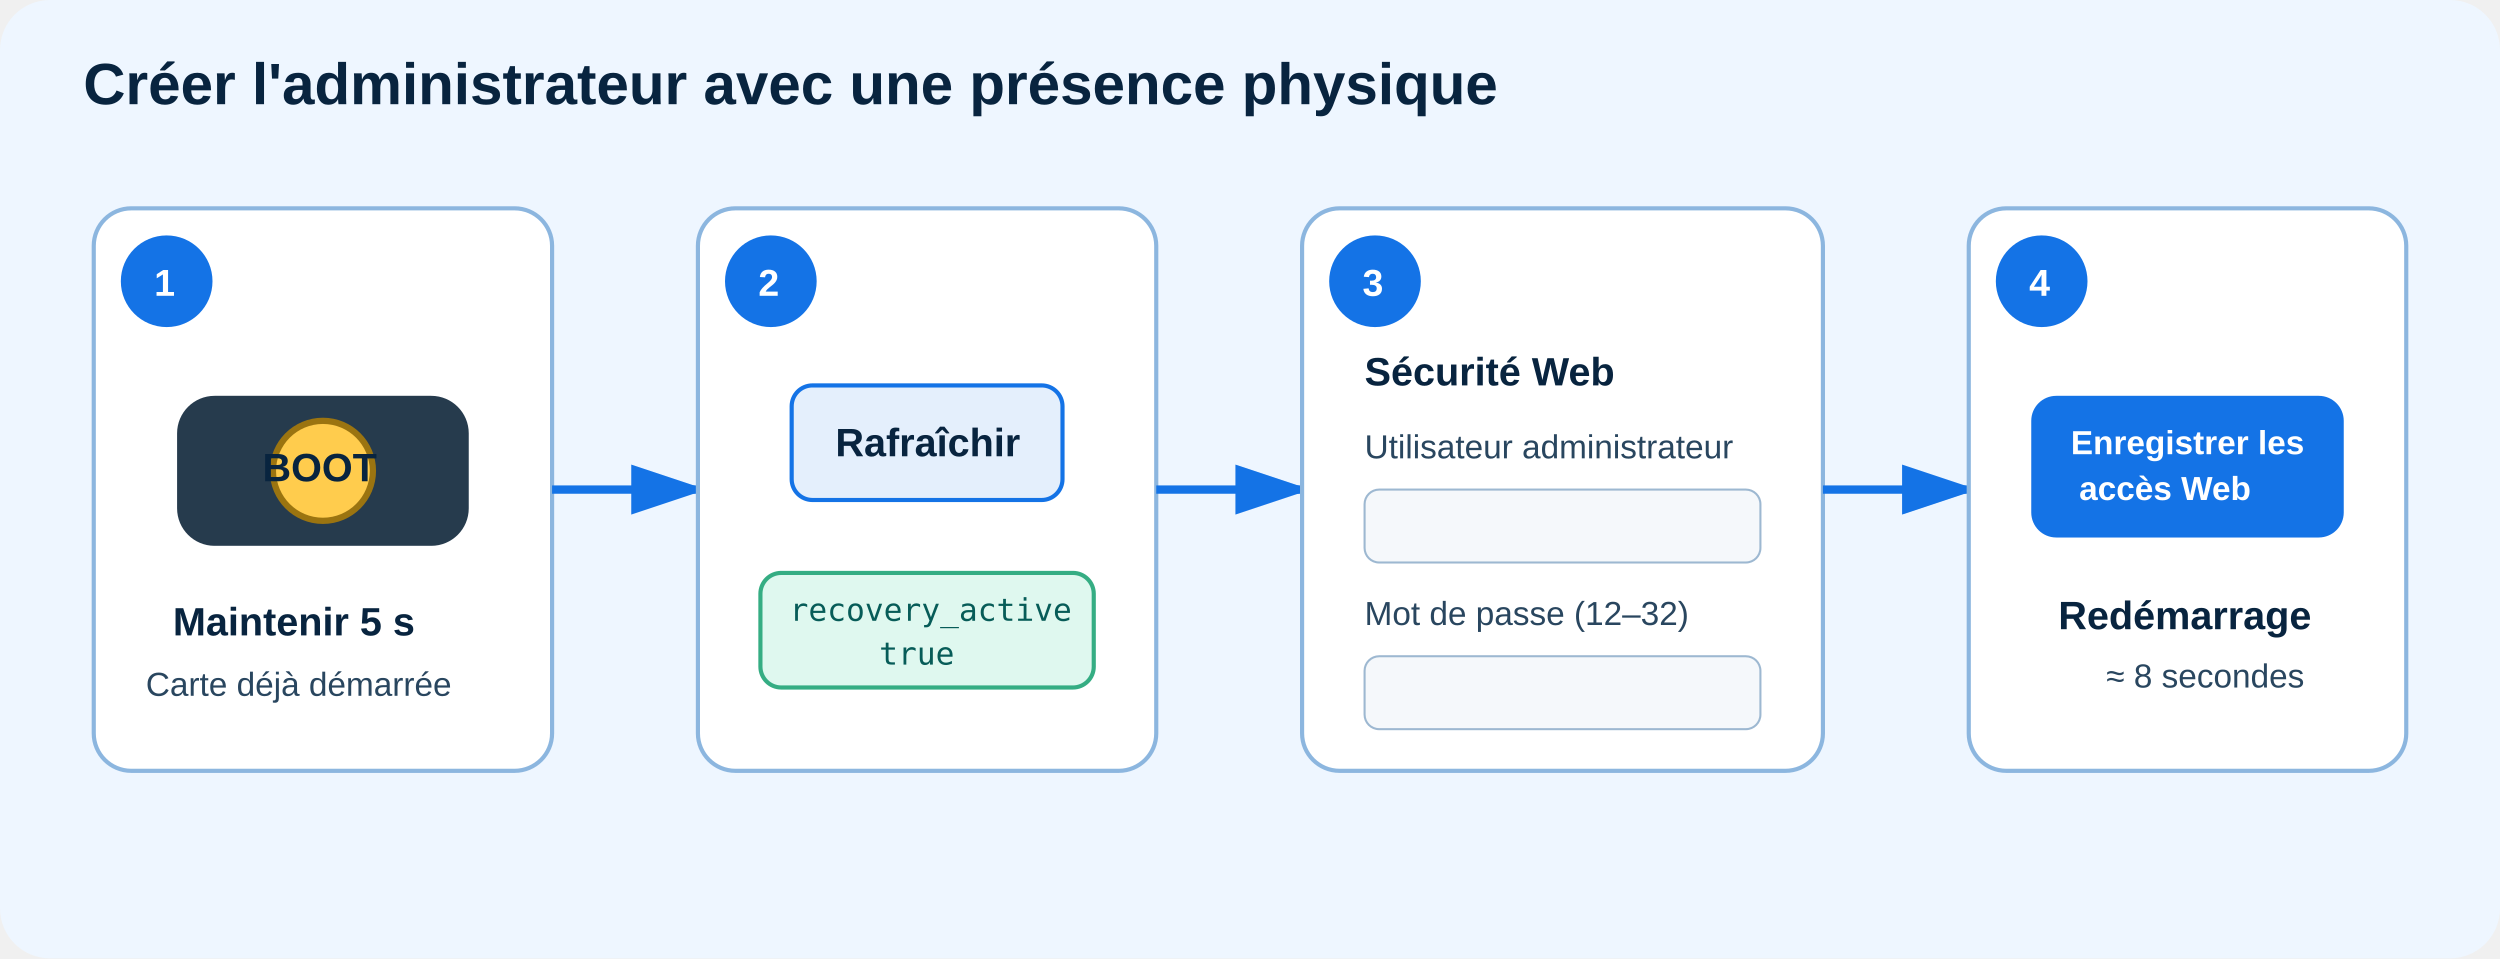
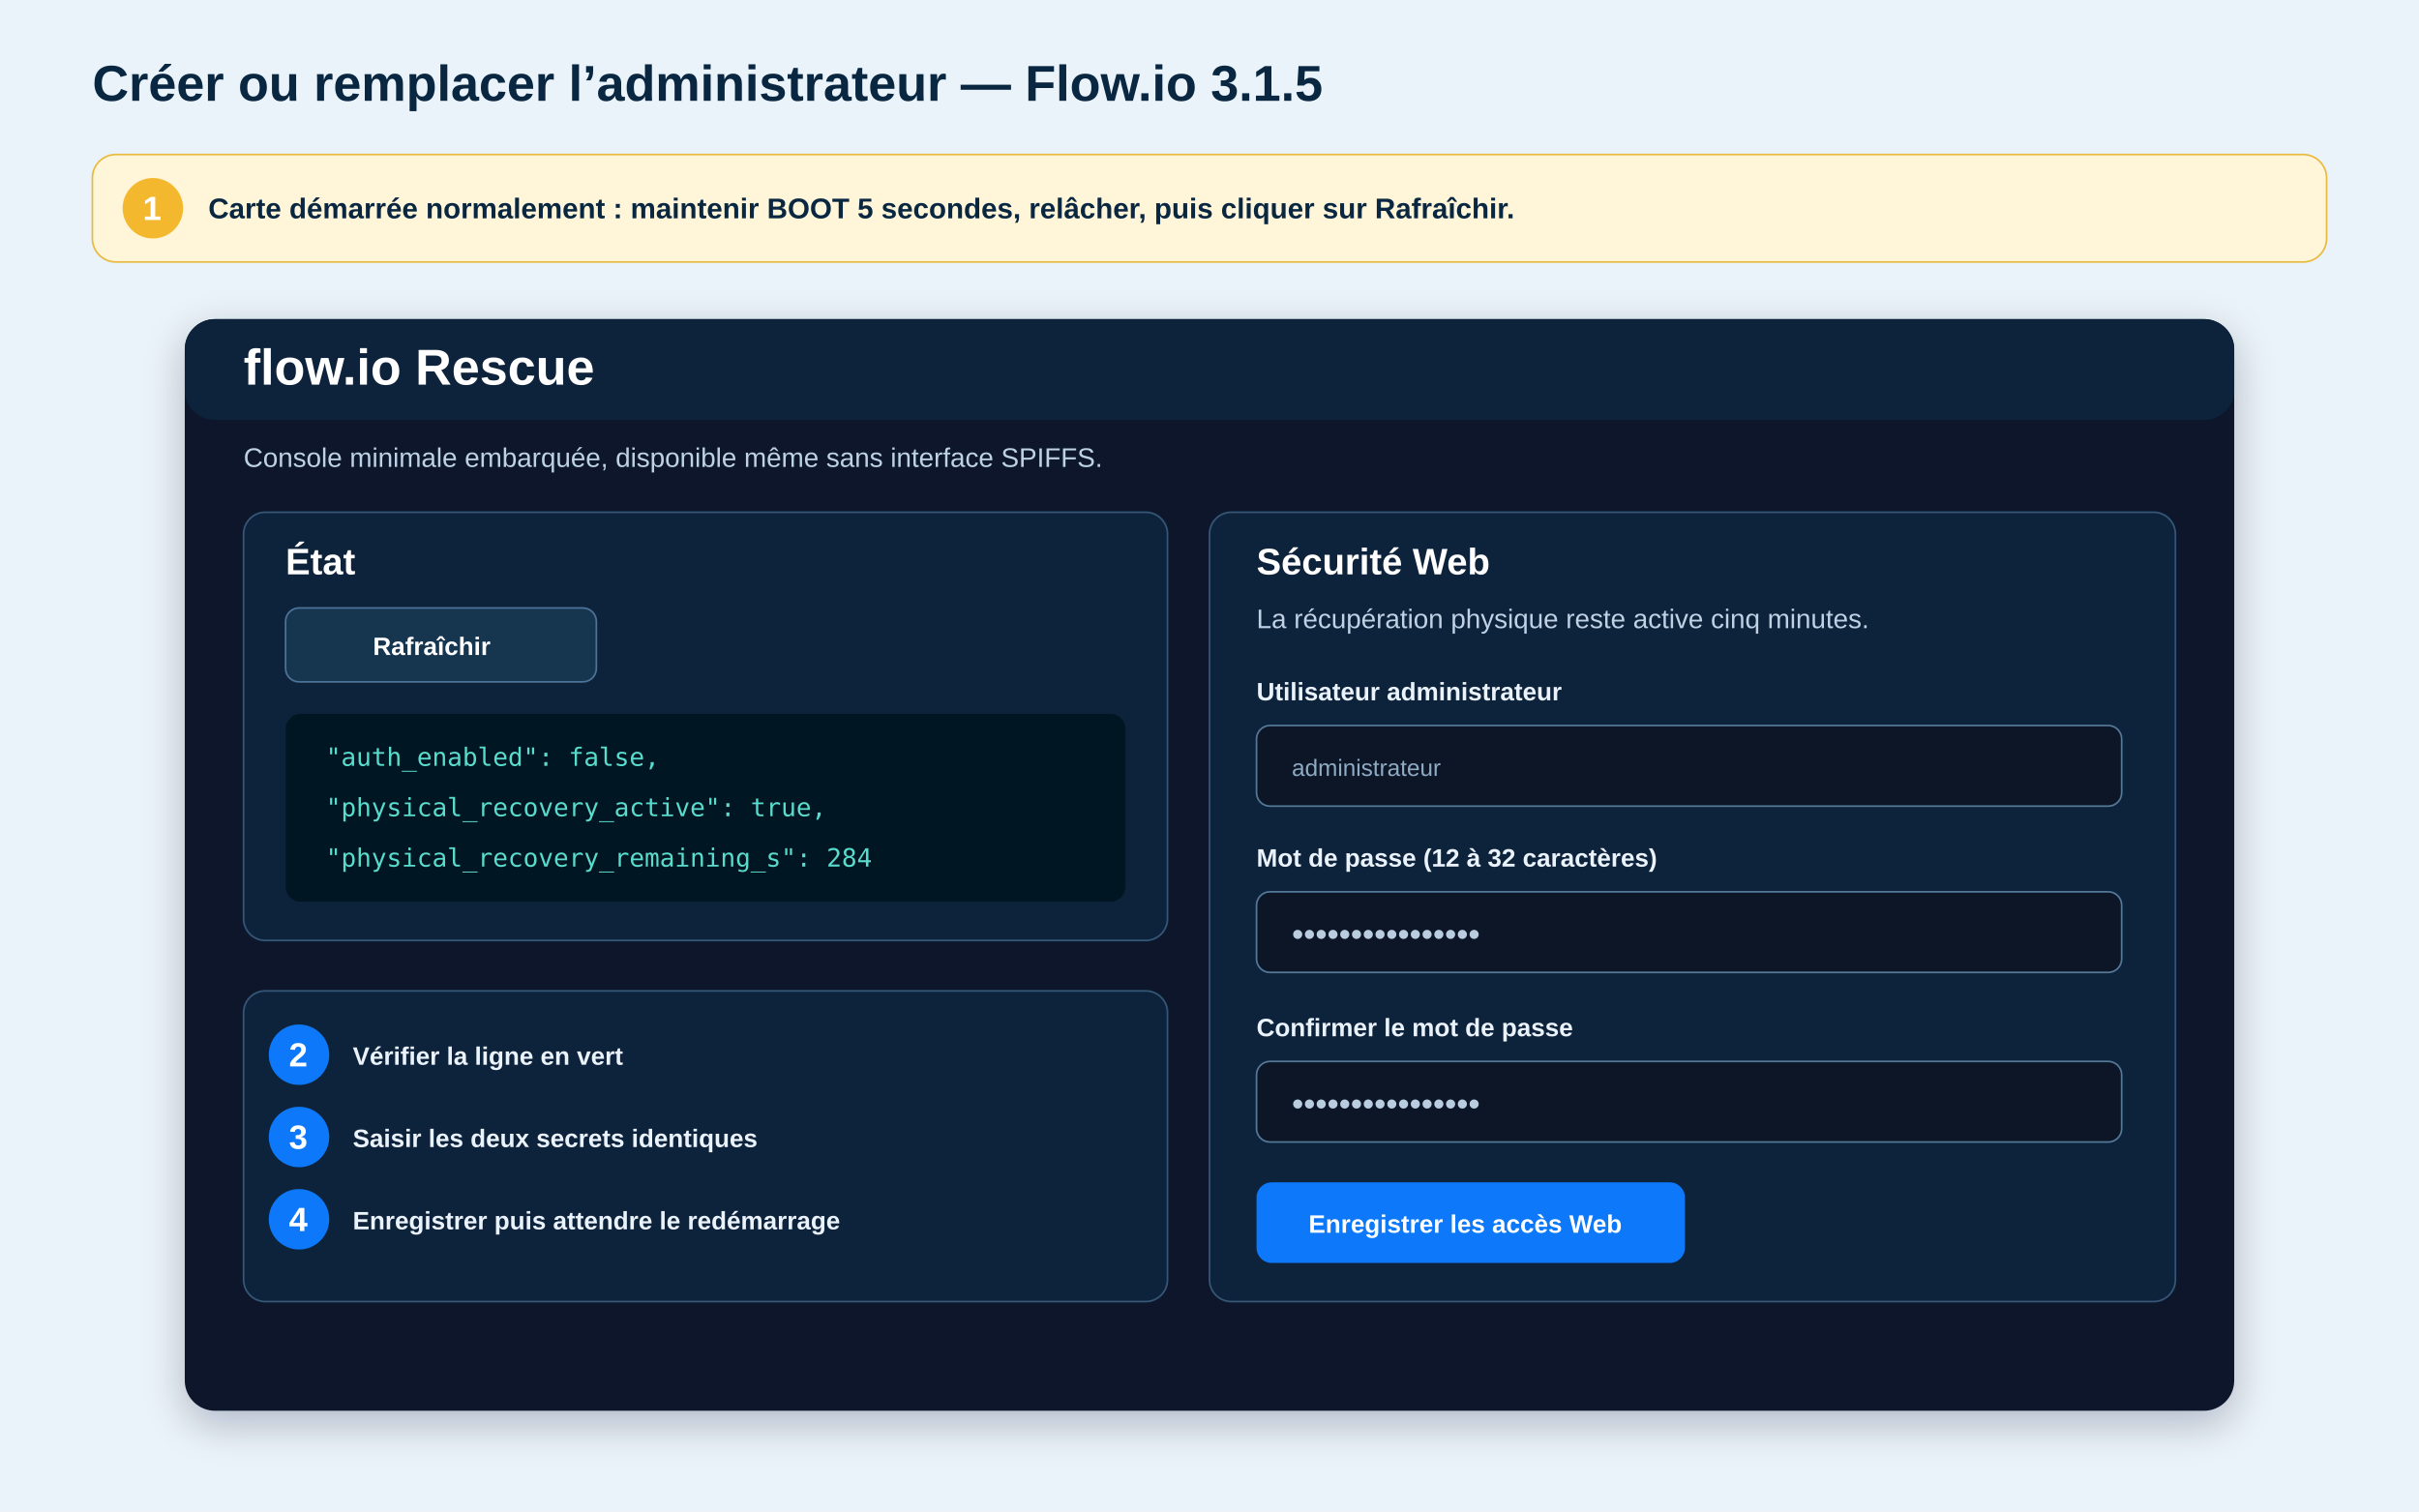
- <svg xmlns="http://www.w3.org/2000/svg" viewBox="0 0 1200 460" role="img" aria-labelledby="title desc">
+ <svg xmlns="http://www.w3.org/2000/svg" viewBox="0 0 1440 900" role="img" aria-labelledby="title desc">
  <defs>
-     <marker id="arrow2" markerWidth="10" markerHeight="10" refX="8" refY="3" orient="auto" markerUnits="strokeWidth">
-       <path d="M0,0 L0,6 L9,3 z" fill="#1473e6" />
-     </marker>
-     <style>.title{font:700 28px Arial,sans-serif;fill:#08243f}.head{font:700 19px Arial,sans-serif;fill:#08243f}.text{font:16px Arial,sans-serif;fill:#29465f}.mono{font:15px Consolas,monospace;fill:#075c58}.card{fill:white;stroke:#8cb6df;stroke-width:2}.blue{fill:#1473e6}.green{fill:#dff8ef;stroke:#35ad83;stroke-width:2}.arrow{stroke:#1473e6;stroke-width:4;fill:none;marker-end:url(#arrow2)}.num{font:700 18px Arial,sans-serif;fill:white}</style>
+     <filter id="shadow" x="-10%" y="-10%" width="120%" height="130%">
+       <feDropShadow dx="0" dy="8" stdDeviation="12" flood-color="#06182b" flood-opacity=".24" />
+     </filter>
+     <style>.ui{font-family:Arial,sans-serif}.h1{font-size:30px;font-weight:700;fill:#fff}.h2{font-size:22px;font-weight:700;fill:#fff}.body{font-size:16px;fill:#bed1e5}.small{font-size:14px;fill:#91aac3}.mono{font-family:Consolas,monospace;font-size:15px;fill:#58dccd}.label{font-size:15px;font-weight:700;fill:#eaf3fc}.buttonText{font-size:15px;font-weight:700;fill:#fff}.call{font-size:17px;font-weight:700;fill:#0a2742}</style>
  </defs>
-   <rect width="1200" height="460" rx="24" fill="#eef6ff" />
-   <text x="40" y="50" class="title">Créer l'administrateur avec une présence physique</text>
-   <rect x="45" y="100" width="220" height="270" rx="18" class="card" />
-   <circle cx="80" cy="135" r="22" class="blue" />
-   <text x="74" y="142" class="num">1</text>
-   <rect x="85" y="190" width="140" height="72" rx="18" fill="#263b4d" />
-   <circle cx="155" cy="226" r="24" fill="#ffcc4d" stroke="#9b7410" stroke-width="3" />
-   <text x="126" y="231" class="head">BOOT</text>
-   <text x="83" y="305" class="head">Maintenir 5 s</text>
-   <text x="70" y="334" class="text">Carte déjà démarrée</text>
-   <path d="M265 235 L335 235" class="arrow" />
-   <rect x="335" y="100" width="220" height="270" rx="18" class="card" />
-   <circle cx="370" cy="135" r="22" class="blue" />
-   <text x="364" y="142" class="num">2</text>
-   <rect x="380" y="185" width="130" height="55" rx="10" fill="#e4effc" stroke="#1473e6" stroke-width="2" />
-   <text x="401" y="219" class="head">Rafraîchir</text>
-   <rect x="365" y="275" width="160" height="55" rx="10" class="green" />
-   <text x="379" y="298" class="mono">recovery_active</text>
-   <text x="422" y="319" class="mono">true</text>
-   <path d="M555 235 L625 235" class="arrow" />
-   <rect x="625" y="100" width="250" height="270" rx="18" class="card" />
-   <circle cx="660" cy="135" r="22" class="blue" />
-   <text x="654" y="142" class="num">3</text>
-   <text x="655" y="185" class="head">Sécurité Web</text>
-   <text x="655" y="220" class="text">Utilisateur administrateur</text>
-   <rect x="655" y="235" width="190" height="35" rx="7" fill="#f5f8fb" stroke="#9db8d1" />
-   <text x="655" y="300" class="text">Mot de passe (12–32)</text>
-   <rect x="655" y="315" width="190" height="35" rx="7" fill="#f5f8fb" stroke="#9db8d1" />
-   <path d="M875 235 L945 235" class="arrow" />
-   <rect x="945" y="100" width="210" height="270" rx="18" class="card" />
-   <circle cx="980" cy="135" r="22" class="blue" />
-   <text x="974" y="142" class="num">4</text>
-   <rect x="975" y="190" width="150" height="68" rx="12" class="blue" />
-   <text x="994" y="218" style="font:700 16px Arial,sans-serif;fill:white">Enregistrer les</text>
-   <text x="998" y="240" style="font:700 16px Arial,sans-serif;fill:white">accès Web</text>
-   <text x="988" y="302" class="head">Redémarrage</text>
-   <text x="1011" y="330" class="text">≈ 8 secondes</text>
+   <rect width="1440" height="900" fill="#eaf2fa" />
+   <text x="55" y="60" class="ui" style="font-size:30px;font-weight:700;fill:#0a2742">Créer ou remplacer l’administrateur — Flow.io 3.1.5</text>
+   <rect x="55" y="92" width="1330" height="64" rx="14" fill="#fff5d9" stroke="#e9ba40" />
+   <circle cx="91" cy="124" r="18" fill="#f4b82e" />
+   <text x="85" y="131" class="ui" style="font-size:20px;font-weight:700;fill:#fff">1</text>
+   <text x="124" y="130" class="ui call">Carte démarrée normalement : maintenir BOOT 5 secondes, relâcher, puis cliquer sur Rafraîchir.</text>
+   <g filter="url(#shadow)">
+     <rect x="110" y="190" width="1220" height="650" rx="18" fill="#0b192a" />
+     <rect x="110" y="190" width="1220" height="60" rx="18" fill="#10233a" />
+     <text x="145" y="229" class="ui h1">flow.io Rescue</text>
+     <text x="145" y="278" class="ui body">Console minimale embarquée, disponible même sans interface SPIFFS.</text>
+     <rect x="145" y="305" width="550" height="255" rx="13" fill="#10233a" stroke="#365778" />
+     <text x="170" y="342" class="ui h2">État</text>
+     <rect x="170" y="362" width="185" height="44" rx="8" fill="#173450" stroke="#4d7398" />
+     <text x="222" y="390" class="ui buttonText">Rafraîchir</text>
+     <rect x="170" y="425" width="500" height="112" rx="9" fill="#061522" />
+     <text x="194" y="456" class="mono">"auth_enabled": false,</text>
+     <text x="194" y="486" class="mono">"physical_recovery_active": true,</text>
+     <text x="194" y="516" class="mono">"physical_recovery_remaining_s": 284</text>
+     <rect x="720" y="305" width="575" height="470" rx="13" fill="#10233a" stroke="#365778" />
+     <text x="748" y="342" class="ui h2">Sécurité Web</text>
+     <text x="748" y="374" class="ui body">La récupération physique reste active cinq minutes.</text>
+     <text x="748" y="417" class="ui label">Utilisateur administrateur</text>
+     <rect x="748" y="432" width="515" height="48" rx="8" fill="#091726" stroke="#557899" />
+     <text x="769" y="462" class="ui small">administrateur</text>
+     <text x="748" y="516" class="ui label">Mot de passe (12 à 32 caractères)</text>
+     <rect x="748" y="531" width="515" height="48" rx="8" fill="#091726" stroke="#557899" />
+     <text x="769" y="563" class="ui" style="font-size:20px;fill:#b9cce0">••••••••••••••••</text>
+     <text x="748" y="617" class="ui label">Confirmer le mot de passe</text>
+     <rect x="748" y="632" width="515" height="48" rx="8" fill="#091726" stroke="#557899" />
+     <text x="769" y="664" class="ui" style="font-size:20px;fill:#b9cce0">••••••••••••••••</text>
+     <rect x="748" y="704" width="255" height="48" rx="9" fill="#0878f9" />
+     <text x="779" y="734" class="ui buttonText">Enregistrer les accès Web</text>
+     <rect x="145" y="590" width="550" height="185" rx="13" fill="#10233a" stroke="#365778" />
+     <circle cx="178" cy="628" r="18" fill="#0878f9" />
+     <text x="172" y="635" class="ui" style="font-size:20px;font-weight:700;fill:#fff">2</text>
+     <text x="210" y="634" class="ui label">Vérifier la ligne en vert</text>
+     <circle cx="178" cy="677" r="18" fill="#0878f9" />
+     <text x="172" y="684" class="ui" style="font-size:20px;font-weight:700;fill:#fff">3</text>
+     <text x="210" y="683" class="ui label">Saisir les deux secrets identiques</text>
+     <circle cx="178" cy="726" r="18" fill="#0878f9" />
+     <text x="172" y="733" class="ui" style="font-size:20px;font-weight:700;fill:#fff">4</text>
+     <text x="210" y="732" class="ui label">Enregistrer puis attendre le redémarrage</text>
+   </g>
</svg>
